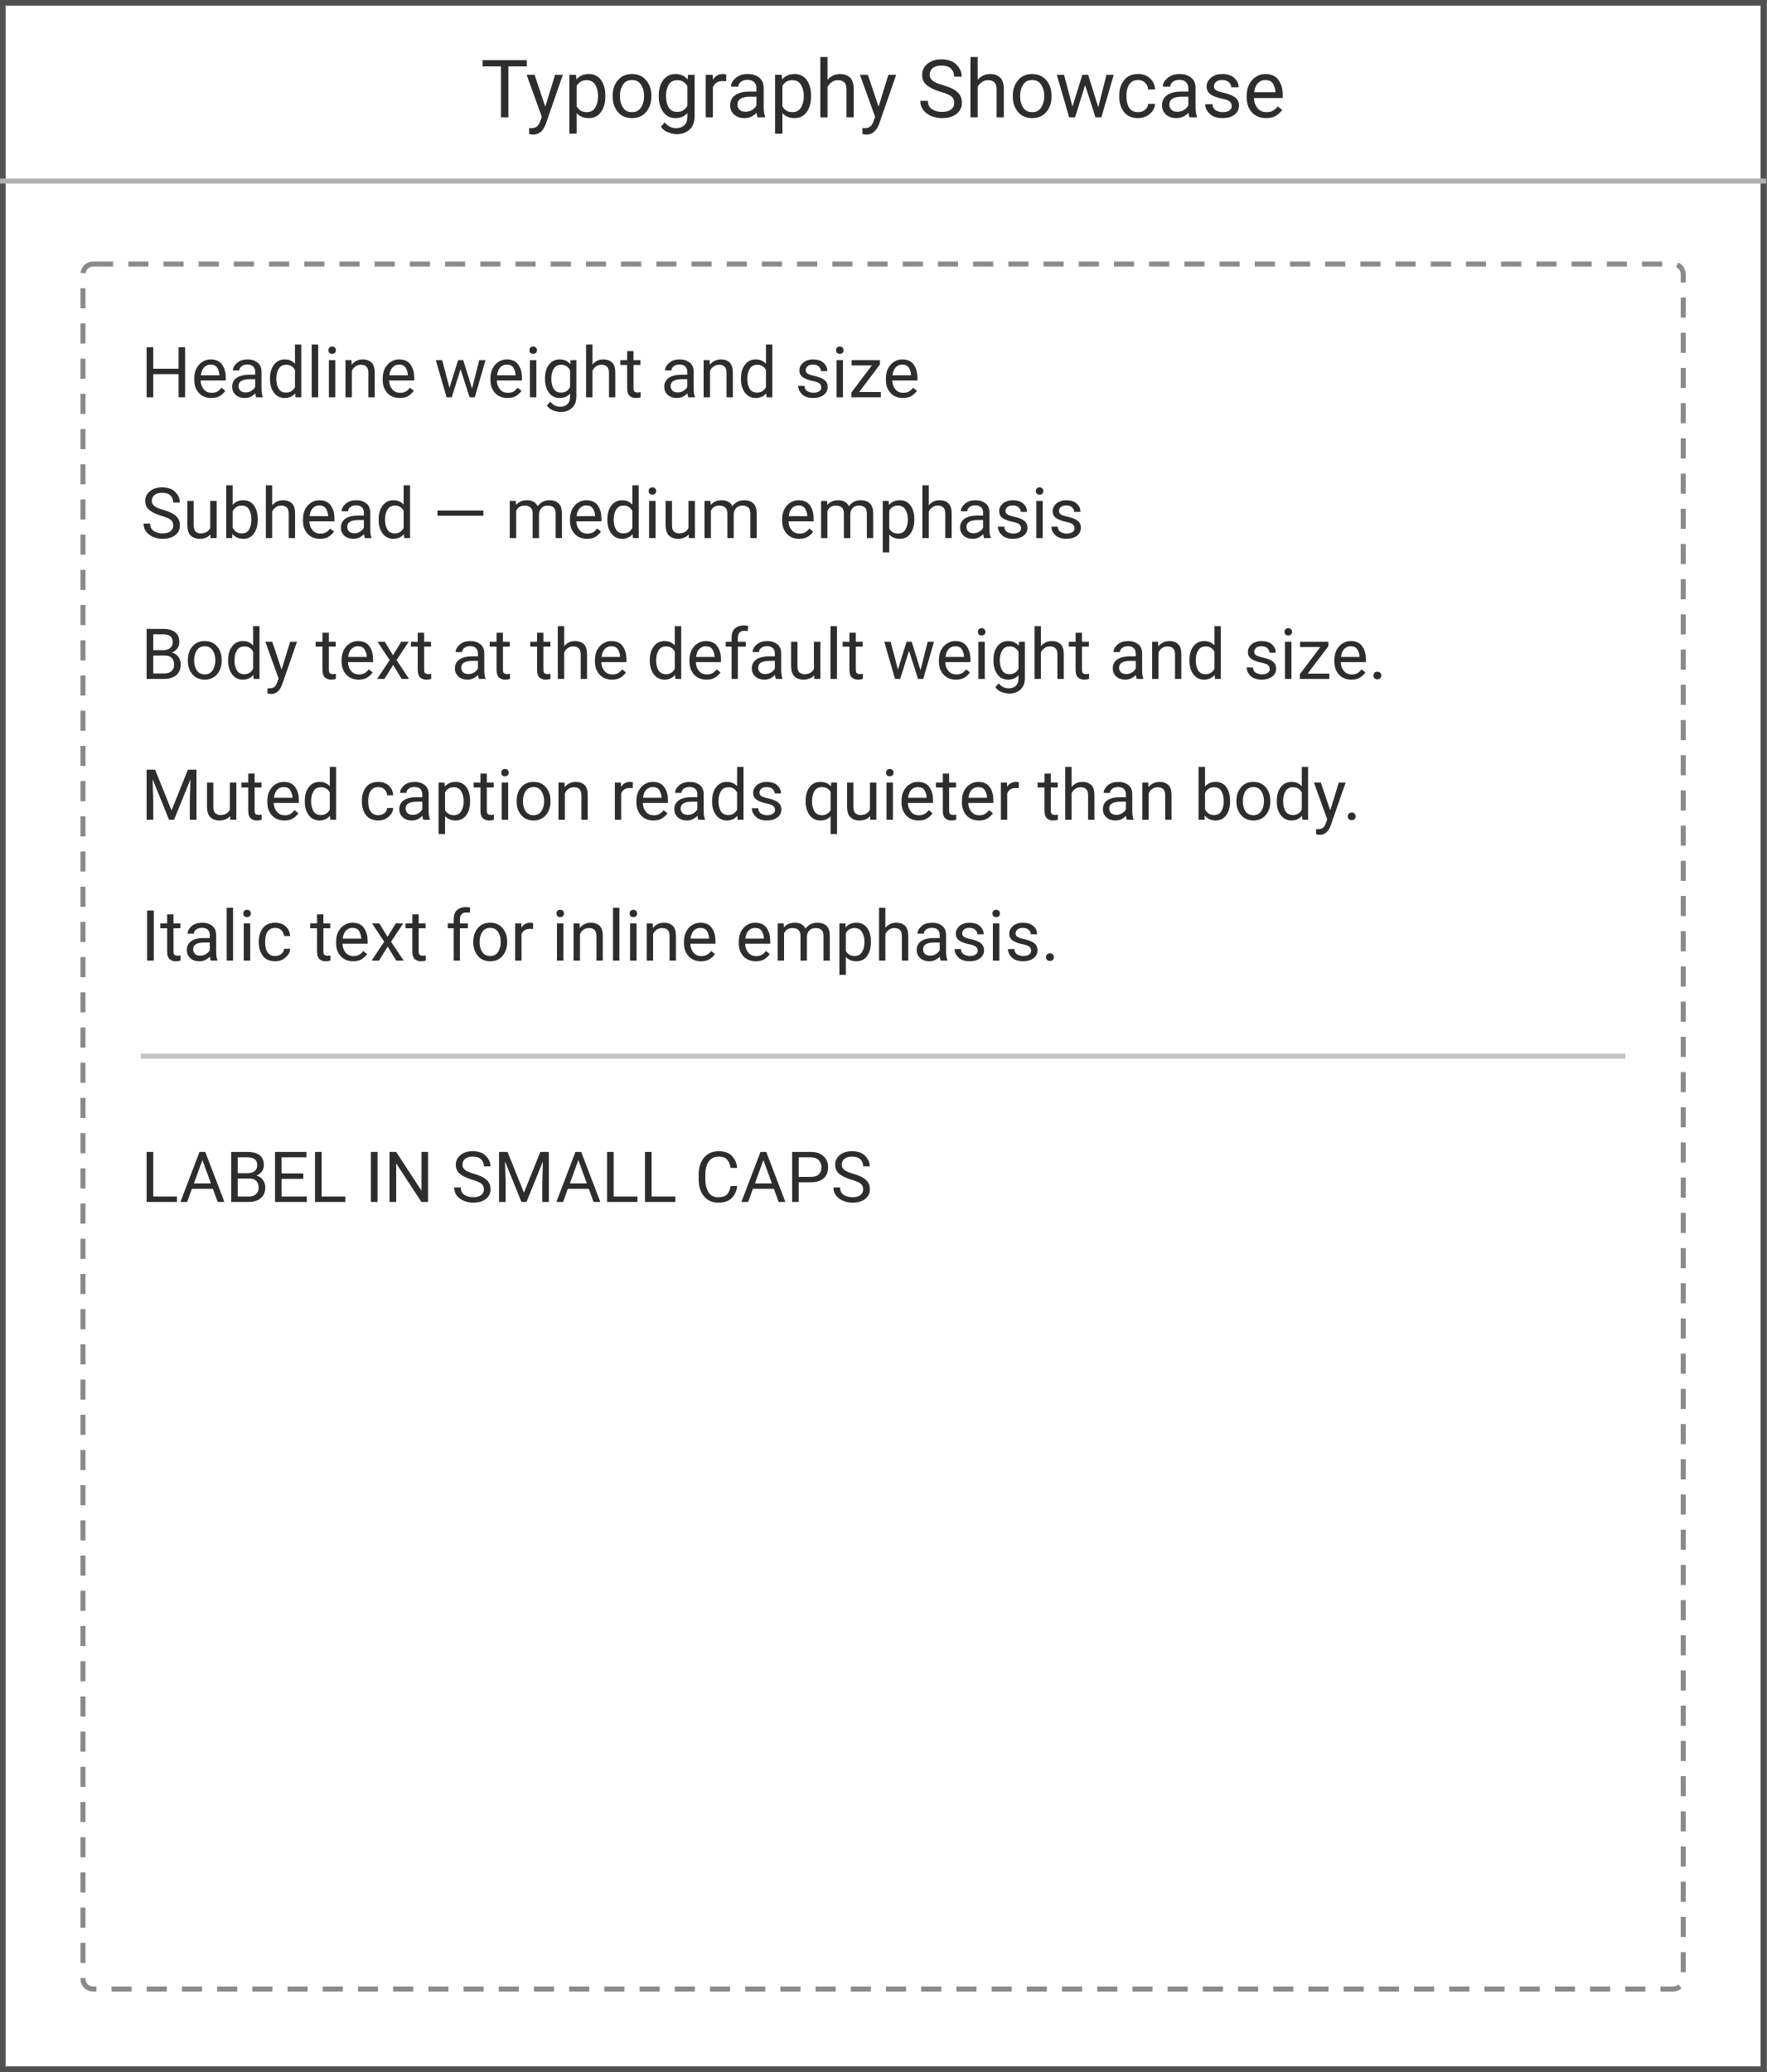
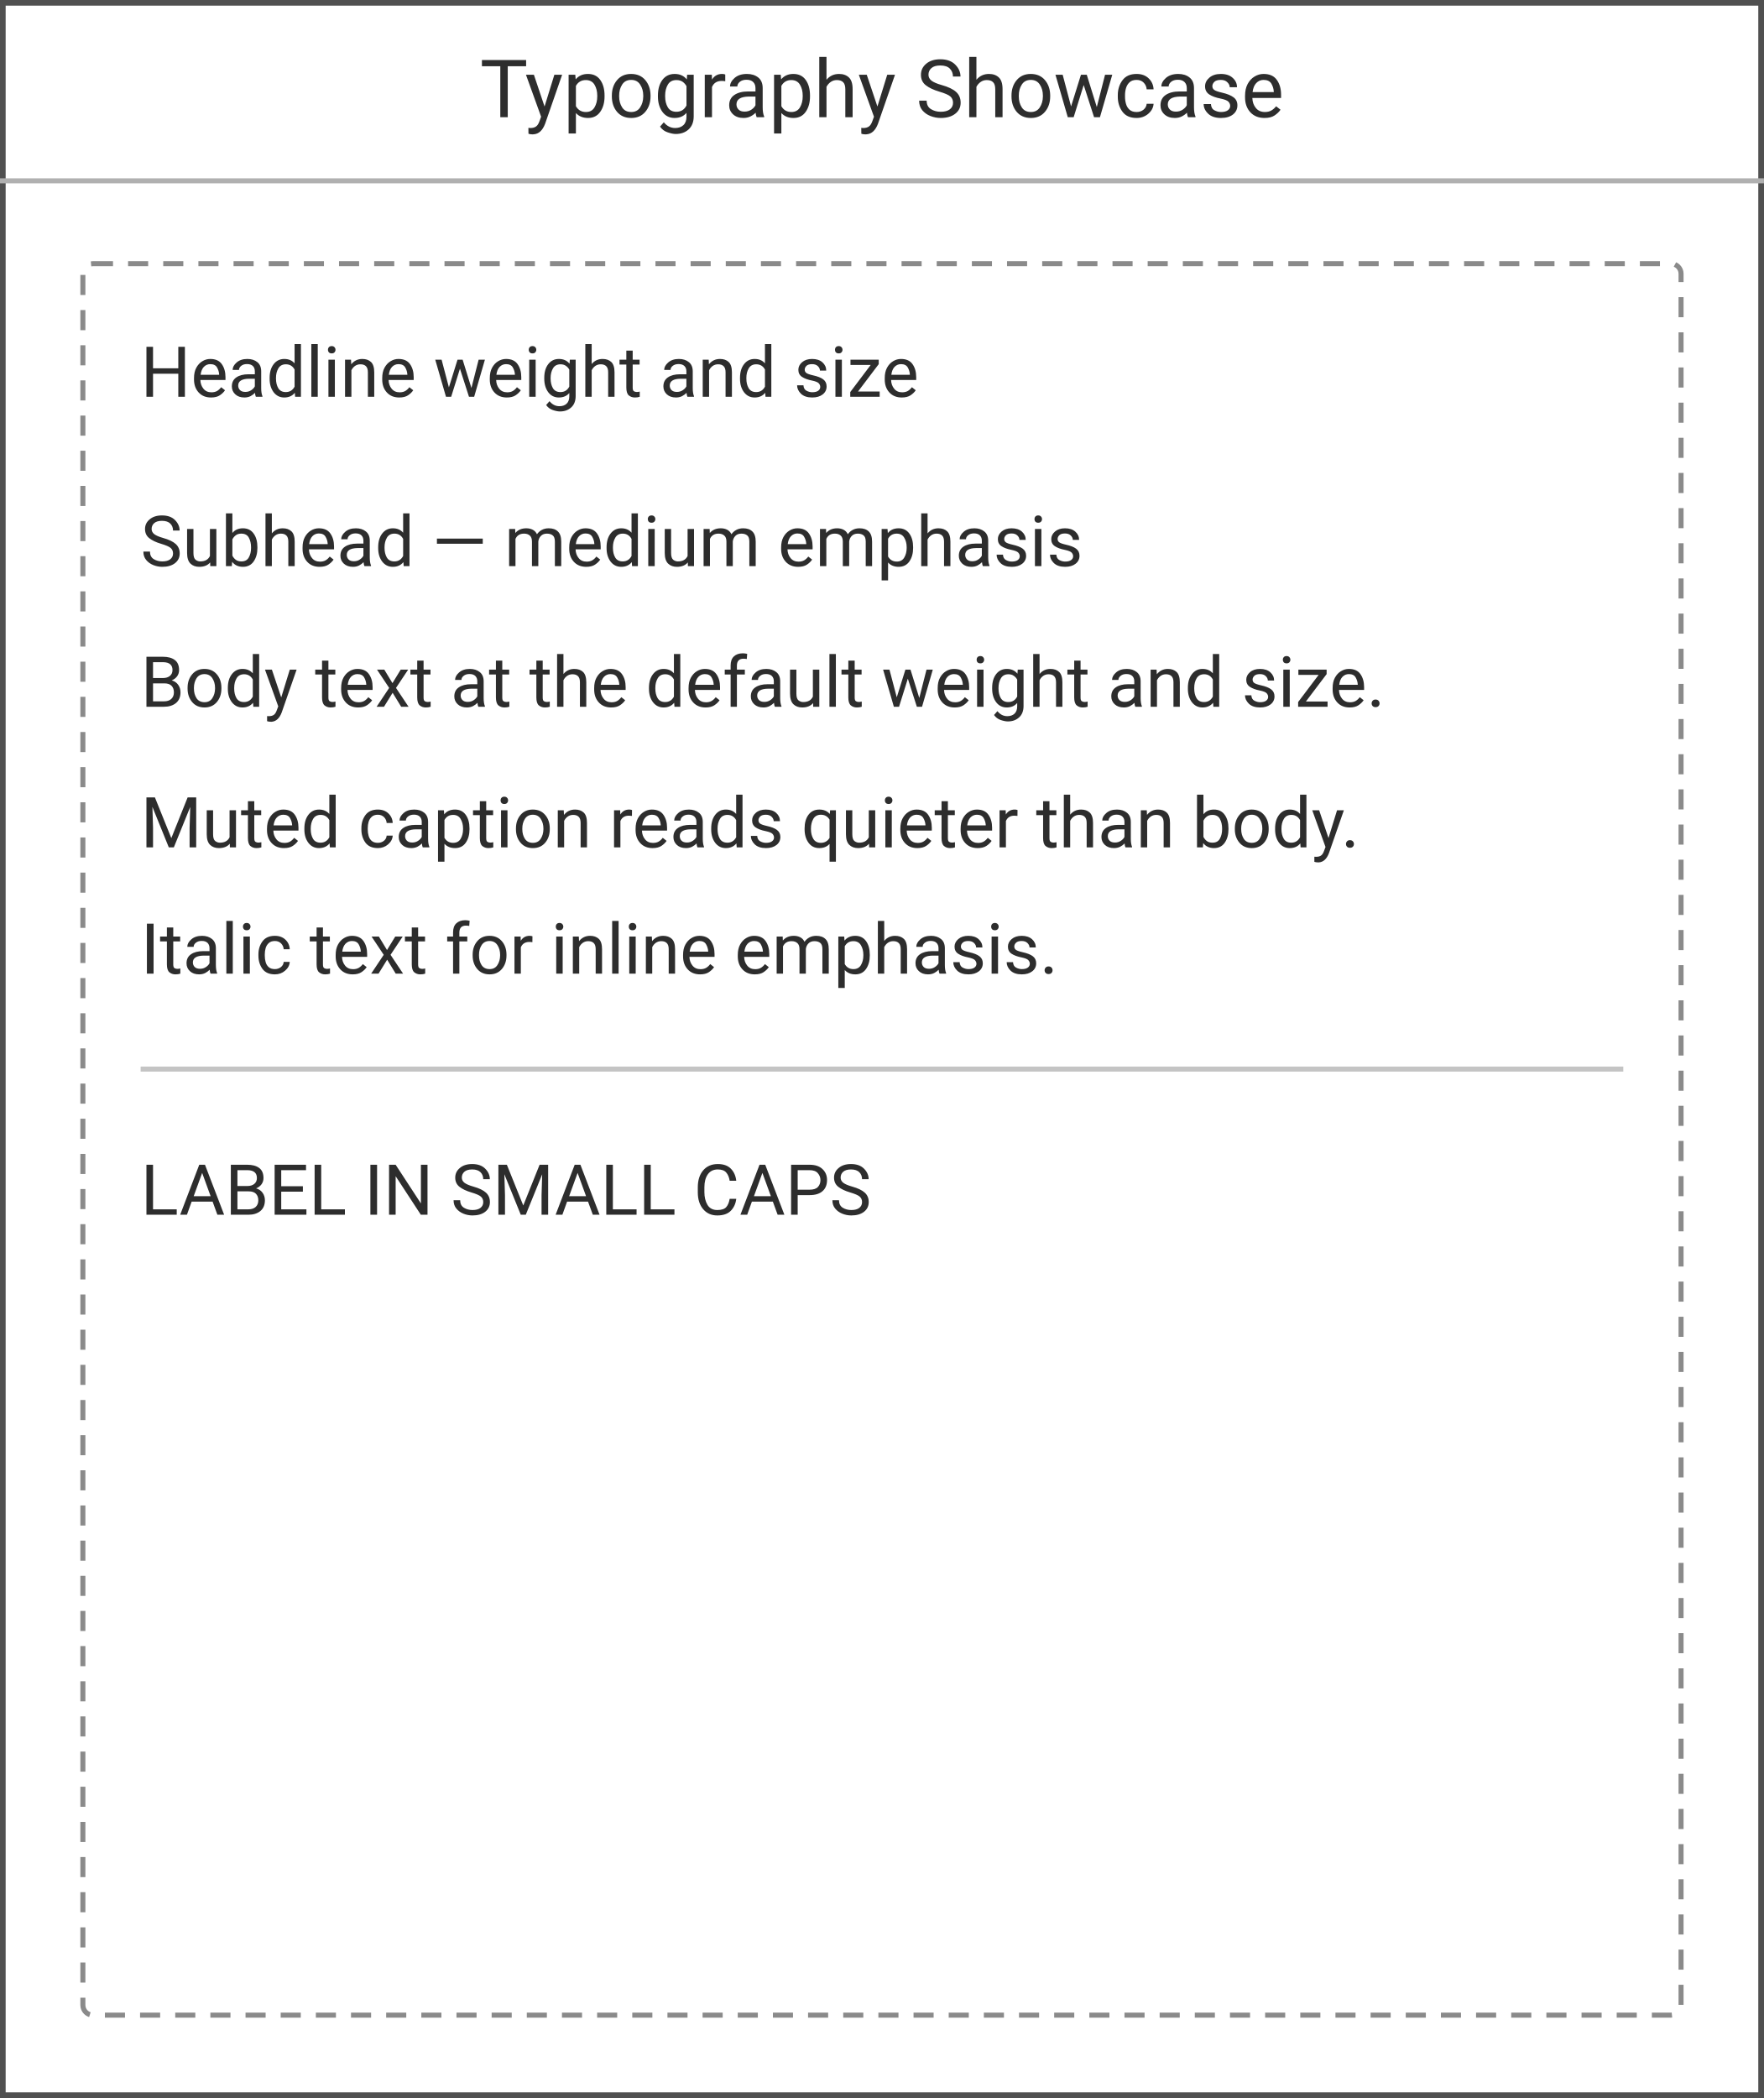
- <svg xmlns="http://www.w3.org/2000/svg" width="351.2" height="412" viewBox="0 0 351.2 412" font-family="system-ui, -apple-system, &quot;Segoe UI&quot;, Roboto, sans-serif" font-size="14">
-   <rect x="0" y="0" width="351.2" height="412" fill="#ffffff" />
-   <rect x="0.5" y="0.5" width="350.2" height="411" fill="none" stroke="#505050" stroke-width="1.25" />
+ <svg xmlns="http://www.w3.org/2000/svg" width="351.2" height="417.714" viewBox="0 0 351.2 417.714" font-family="system-ui, -apple-system, &quot;Segoe UI&quot;, Roboto, sans-serif" font-size="14">
+   <rect x="0" y="0" width="351.2" height="417.714" fill="#ffffff" />
+   <rect x="0.5" y="0.5" width="350.2" height="416.714" fill="none" stroke="#505050" stroke-width="1.25" />
  <line x1="0" y1="36" x2="351.2" y2="36" stroke="#b0b0b0" stroke-width="1" />
  <text x="175.6" y="23.333" text-anchor="middle" font-size="16" fill="#2d2d2d">Typography Showcase</text>
-   <rect x="16.5" y="52.5" width="318.2" height="343" fill="none" stroke="#8a8a8a" stroke-width="1" stroke-dasharray="4 3" rx="2" />
+   <rect x="16.5" y="52.5" width="318.2" height="348.714" fill="none" stroke="#8a8a8a" stroke-width="1" stroke-dasharray="4 3" rx="2" />
  <text x="28" y="79" fill="#2d2d2d">Headline weight and size</text>
-   <text x="28" y="107" fill="#2d2d2d">Subhead — medium emphasis</text>
-   <text x="28" y="135" fill="#2d2d2d">Body text at the default weight and size.</text>
-   <text x="28" y="163" fill="#2d2d2d">Muted caption reads quieter than body.</text>
-   <text x="28" y="191" fill="#2d2d2d">Italic text for inline emphasis.</text>
-   <line x1="28" y1="210" x2="323.2" y2="210" stroke="#c4c4c4" stroke-width="1" />
-   <text x="28" y="239" fill="#2d2d2d">LABEL IN SMALL CAPS</text>
+   <text x="28" y="112.714" fill="#2d2d2d">Subhead — medium emphasis</text>
+   <text x="28" y="140.714" fill="#2d2d2d">Body text at the default weight and size.</text>
+   <text x="28" y="168.714" fill="#2d2d2d">Muted caption reads quieter than body.</text>
+   <text x="28" y="193.857" fill="#2d2d2d">Italic text for inline emphasis.</text>
+   <line x1="28" y1="212.857" x2="323.2" y2="212.857" stroke="#c4c4c4" stroke-width="1" />
+   <text x="28" y="241.857" fill="#2d2d2d">LABEL IN SMALL CAPS</text>
</svg>
